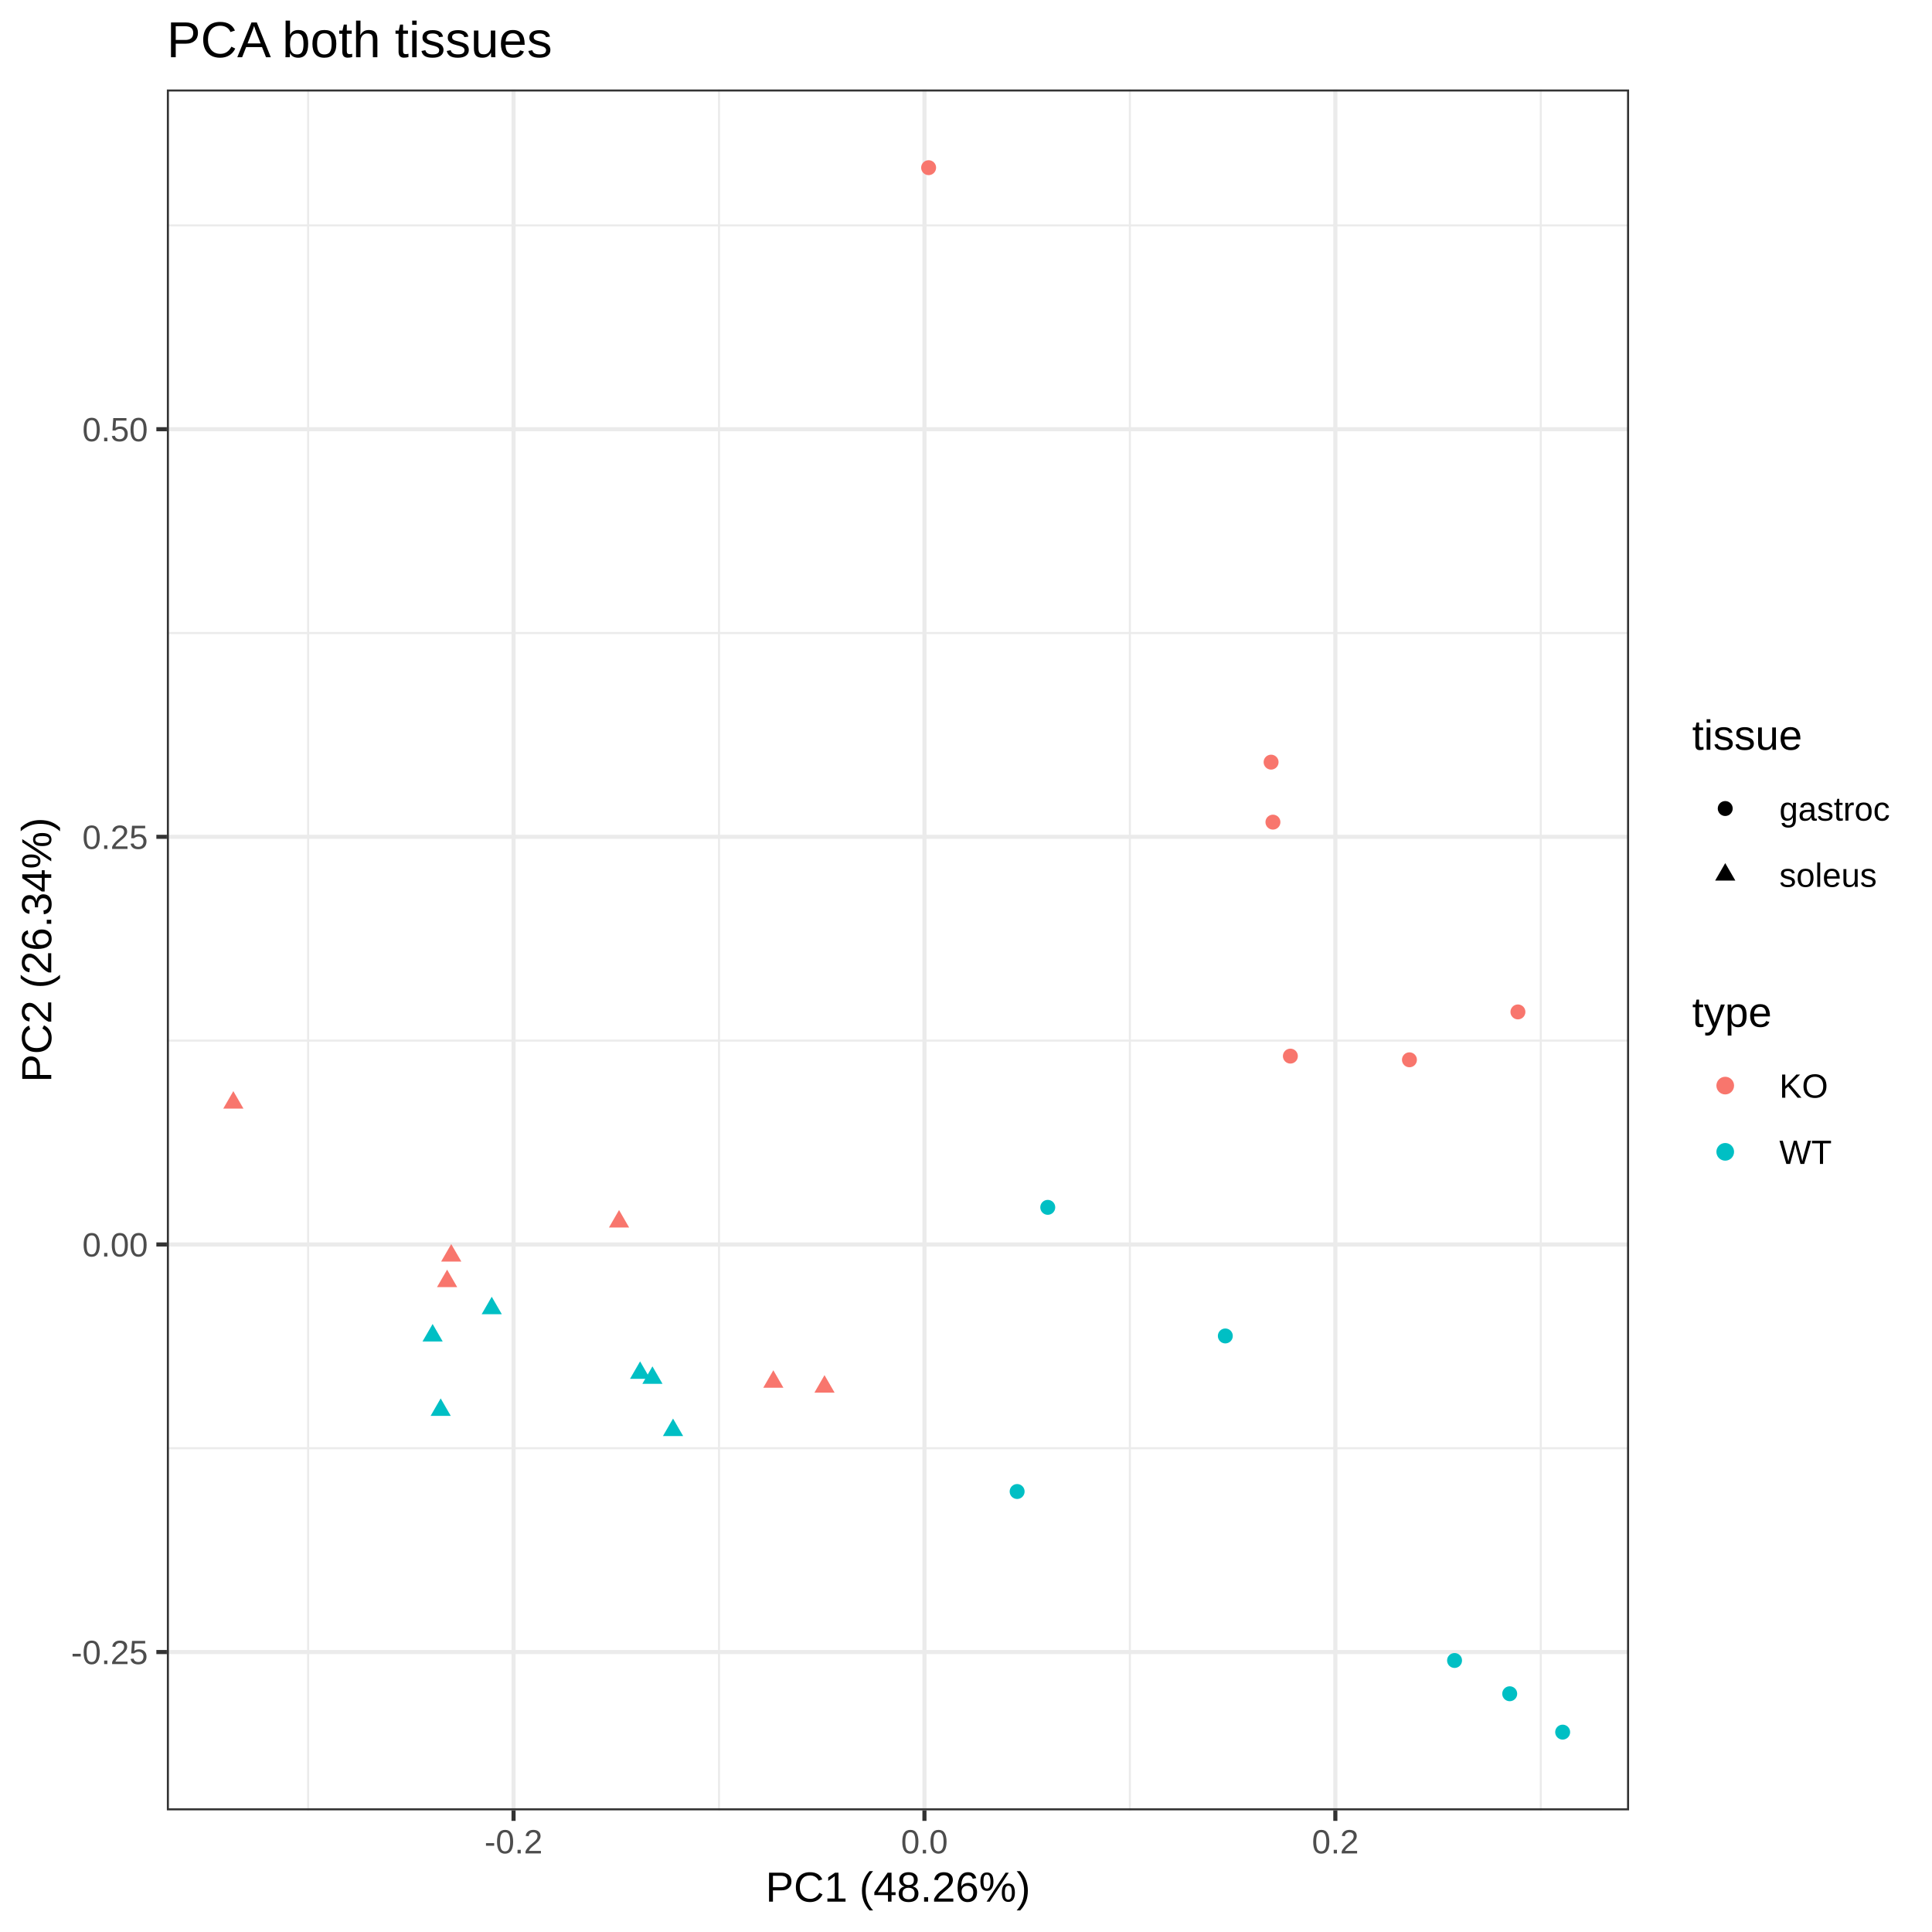
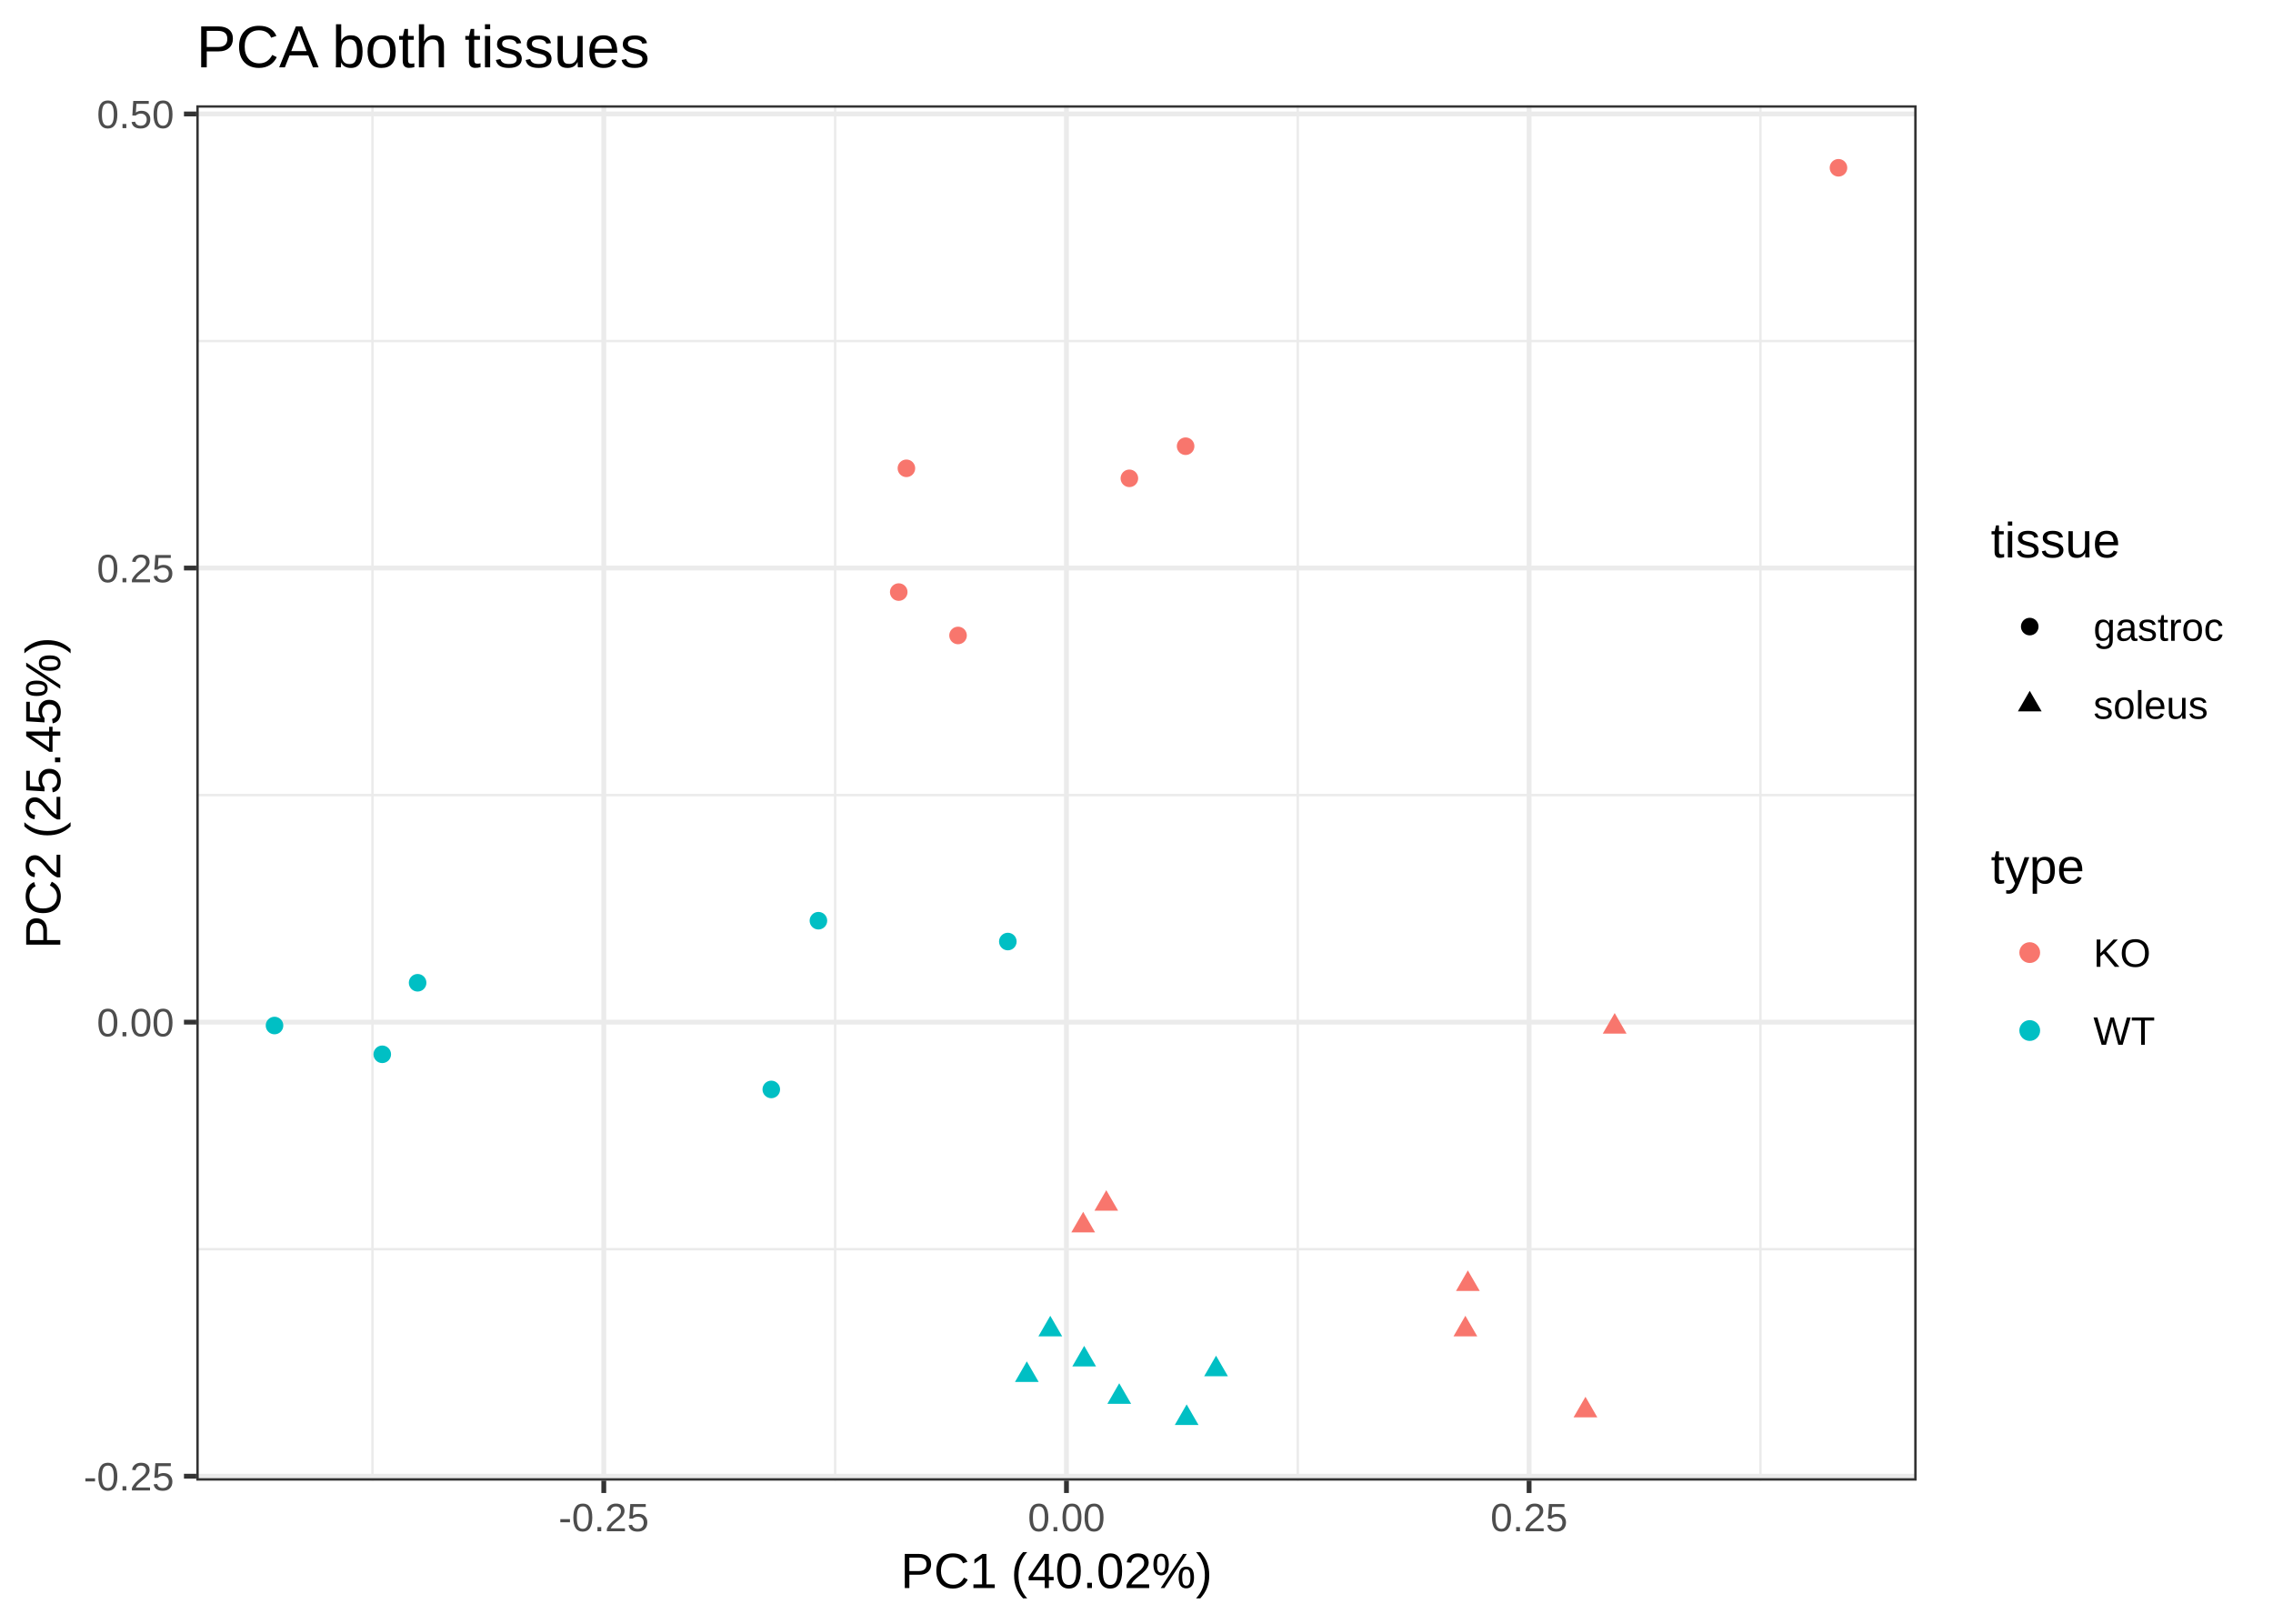
- <svg xmlns="http://www.w3.org/2000/svg" class="svglite" width="504.00pt" height="504.00pt" viewBox="0 0 504.00 504.00">
+ <svg xmlns="http://www.w3.org/2000/svg" class="svglite" width="504.00pt" height="360.00pt" viewBox="0 0 504.00 360.00">
  <defs>
    <style type="text/css">
    .svglite line, .svglite polyline, .svglite polygon, .svglite path, .svglite rect, .svglite circle {
      fill: none;
      stroke: #000000;
      stroke-linecap: round;
      stroke-linejoin: round;
      stroke-miterlimit: 10.00;
    }
    .svglite text {
      white-space: pre;
    }
  </style>
  </defs>
  <rect width="100%" height="100%" style="stroke: none; fill: #FFFFFF;" />
  <defs>
-     <clipPath id="cpMC4wMHw1MDQuMDB8MC4wMHw1MDQuMDA=">
-       <rect x="0.00" y="0.00" width="504.00" height="504.00" />
+     <clipPath id="cpMC4wMHw1MDQuMDB8MC4wMHwzNjAuMDA=">
+       <rect x="0.00" y="0.00" width="504.00" height="360.00" />
    </clipPath>
  </defs>
-   <g clip-path="url(#cpMC4wMHw1MDQuMDB8MC4wMHw1MDQuMDA=)">
-     <rect x="0.00" y="-0" width="504.00" height="504.00" style="stroke-width: 1.07; stroke: #FFFFFF; fill: #FFFFFF;" />
+   <g clip-path="url(#cpMC4wMHw1MDQuMDB8MC4wMHwzNjAuMDA=)">
+     <rect x="0.00" y="0.00" width="504.00" height="360.00" style="stroke-width: 1.07; stroke: #FFFFFF; fill: #FFFFFF;" />
  </g>
  <defs>
-     <clipPath id="cpNDMuNTN8NDI0Ljk5fDIzLjM0fDQ3Mi4yNw==">
-       <rect x="43.53" y="23.34" width="381.45" height="448.93" />
+     <clipPath id="cpNDMuNTN8NDI0Ljk5fDIzLjM0fDMyOC4yNw==">
+       <rect x="43.53" y="23.34" width="381.45" height="304.93" />
    </clipPath>
  </defs>
-   <g clip-path="url(#cpNDMuNTN8NDI0Ljk5fDIzLjM0fDQ3Mi4yNw==)">
-     <rect x="43.53" y="23.34" width="381.45" height="448.93" style="stroke-width: 1.07; stroke: none; fill: #FFFFFF;" />
-     <polyline points="43.53,377.80 424.99,377.80 " style="stroke-width: 0.53; stroke: #EBEBEB; stroke-linecap: butt;" />
-     <polyline points="43.53,271.47 424.99,271.47 " style="stroke-width: 0.53; stroke: #EBEBEB; stroke-linecap: butt;" />
-     <polyline points="43.53,165.14 424.99,165.14 " style="stroke-width: 0.53; stroke: #EBEBEB; stroke-linecap: butt;" />
-     <polyline points="43.53,58.80 424.99,58.80 " style="stroke-width: 0.53; stroke: #EBEBEB; stroke-linecap: butt;" />
-     <polyline points="80.38,472.27 80.38,23.34 " style="stroke-width: 0.53; stroke: #EBEBEB; stroke-linecap: butt;" />
-     <polyline points="187.57,472.27 187.57,23.34 " style="stroke-width: 0.53; stroke: #EBEBEB; stroke-linecap: butt;" />
-     <polyline points="294.75,472.27 294.75,23.34 " style="stroke-width: 0.53; stroke: #EBEBEB; stroke-linecap: butt;" />
-     <polyline points="401.94,472.27 401.94,23.34 " style="stroke-width: 0.53; stroke: #EBEBEB; stroke-linecap: butt;" />
-     <polyline points="43.53,430.97 424.99,430.97 " style="stroke-width: 1.07; stroke: #EBEBEB; stroke-linecap: butt;" />
-     <polyline points="43.53,324.64 424.99,324.64 " style="stroke-width: 1.07; stroke: #EBEBEB; stroke-linecap: butt;" />
-     <polyline points="43.53,218.30 424.99,218.30 " style="stroke-width: 1.07; stroke: #EBEBEB; stroke-linecap: butt;" />
-     <polyline points="43.53,111.97 424.99,111.97 " style="stroke-width: 1.07; stroke: #EBEBEB; stroke-linecap: butt;" />
-     <polyline points="133.97,472.27 133.97,23.34 " style="stroke-width: 1.07; stroke: #EBEBEB; stroke-linecap: butt;" />
-     <polyline points="241.16,472.27 241.16,23.34 " style="stroke-width: 1.07; stroke: #EBEBEB; stroke-linecap: butt;" />
-     <polyline points="348.35,472.27 348.35,23.34 " style="stroke-width: 1.07; stroke: #EBEBEB; stroke-linecap: butt;" />
-     <circle cx="319.65" cy="348.51" r="1.95" style="stroke-width: 0.71; stroke: none; fill: #00BFC4;" />
-     <circle cx="407.65" cy="451.86" r="1.95" style="stroke-width: 0.71; stroke: none; fill: #00BFC4;" />
-     <circle cx="379.45" cy="433.17" r="1.95" style="stroke-width: 0.71; stroke: none; fill: #00BFC4;" />
-     <circle cx="273.33" cy="314.96" r="1.95" style="stroke-width: 0.71; stroke: none; fill: #00BFC4;" />
-     <circle cx="265.34" cy="389.09" r="1.95" style="stroke-width: 0.71; stroke: none; fill: #00BFC4;" />
-     <circle cx="393.84" cy="441.85" r="1.95" style="stroke-width: 0.71; stroke: none; fill: #00BFC4;" />
-     <circle cx="332.07" cy="214.47" r="1.95" style="stroke-width: 0.71; stroke: none; fill: #F8766D;" />
-     <circle cx="367.68" cy="276.47" r="1.95" style="stroke-width: 0.71; stroke: none; fill: #F8766D;" />
-     <circle cx="395.98" cy="263.98" r="1.95" style="stroke-width: 0.71; stroke: none; fill: #F8766D;" />
-     <circle cx="331.59" cy="198.82" r="1.95" style="stroke-width: 0.71; stroke: none; fill: #F8766D;" />
-     <circle cx="336.62" cy="275.51" r="1.95" style="stroke-width: 0.71; stroke: none; fill: #F8766D;" />
-     <circle cx="242.25" cy="43.74" r="1.95" style="stroke-width: 0.71; stroke: none; fill: #F8766D;" />
-     <polygon points="166.98,355.14 169.61,359.70 164.35,359.70 " style="stroke-width: 0.71; stroke: none; fill: #00BFC4;" />
-     <polygon points="128.28,338.28 130.91,342.84 125.65,342.84 " style="stroke-width: 0.71; stroke: none; fill: #00BFC4;" />
-     <polygon points="114.96,364.80 117.59,369.36 112.33,369.36 " style="stroke-width: 0.71; stroke: none; fill: #00BFC4;" />
-     <polygon points="170.20,356.44 172.83,361.00 167.57,361.00 " style="stroke-width: 0.71; stroke: none; fill: #00BFC4;" />
-     <polygon points="112.86,345.39 115.49,349.95 110.22,349.95 " style="stroke-width: 0.71; stroke: none; fill: #00BFC4;" />
-     <polygon points="175.58,370.06 178.21,374.62 172.94,374.62 " style="stroke-width: 0.71; stroke: none; fill: #00BFC4;" />
-     <polygon points="60.87,284.64 63.51,289.20 58.24,289.20 " style="stroke-width: 0.71; stroke: none; fill: #F8766D;" />
-     <polygon points="161.49,315.66 164.12,320.22 158.86,320.22 " style="stroke-width: 0.71; stroke: none; fill: #F8766D;" />
-     <polygon points="201.74,357.46 204.37,362.02 199.11,362.02 " style="stroke-width: 0.71; stroke: none; fill: #F8766D;" />
-     <polygon points="116.64,331.21 119.27,335.77 114.00,335.77 " style="stroke-width: 0.71; stroke: none; fill: #F8766D;" />
-     <polygon points="117.71,324.54 120.35,329.10 115.08,329.10 " style="stroke-width: 0.71; stroke: none; fill: #F8766D;" />
-     <polygon points="215.09,358.73 217.72,363.29 212.46,363.29 " style="stroke-width: 0.71; stroke: none; fill: #F8766D;" />
-     <rect x="43.53" y="23.34" width="381.45" height="448.93" style="stroke-width: 1.07; stroke: #333333;" />
+   <g clip-path="url(#cpNDMuNTN8NDI0Ljk5fDIzLjM0fDMyOC4yNw==)">
+     <rect x="43.53" y="23.34" width="381.45" height="304.93" style="stroke-width: 1.07; stroke: none; fill: #FFFFFF;" />
+     <polyline points="43.53,276.96 424.99,276.96 " style="stroke-width: 0.53; stroke: #EBEBEB; stroke-linecap: butt;" />
+     <polyline points="43.53,176.28 424.99,176.28 " style="stroke-width: 0.53; stroke: #EBEBEB; stroke-linecap: butt;" />
+     <polyline points="43.53,75.61 424.99,75.61 " style="stroke-width: 0.53; stroke: #EBEBEB; stroke-linecap: butt;" />
+     <polyline points="82.59,328.27 82.59,23.34 " style="stroke-width: 0.53; stroke: #EBEBEB; stroke-linecap: butt;" />
+     <polyline points="185.18,328.27 185.18,23.34 " style="stroke-width: 0.53; stroke: #EBEBEB; stroke-linecap: butt;" />
+     <polyline points="287.76,328.27 287.76,23.34 " style="stroke-width: 0.53; stroke: #EBEBEB; stroke-linecap: butt;" />
+     <polyline points="390.34,328.27 390.34,23.34 " style="stroke-width: 0.53; stroke: #EBEBEB; stroke-linecap: butt;" />
+     <polyline points="43.53,327.29 424.99,327.29 " style="stroke-width: 1.07; stroke: #EBEBEB; stroke-linecap: butt;" />
+     <polyline points="43.53,226.62 424.99,226.62 " style="stroke-width: 1.07; stroke: #EBEBEB; stroke-linecap: butt;" />
+     <polyline points="43.53,125.94 424.99,125.94 " style="stroke-width: 1.07; stroke: #EBEBEB; stroke-linecap: butt;" />
+     <polyline points="43.53,25.27 424.99,25.27 " style="stroke-width: 1.07; stroke: #EBEBEB; stroke-linecap: butt;" />
+     <polyline points="133.88,328.27 133.88,23.34 " style="stroke-width: 1.07; stroke: #EBEBEB; stroke-linecap: butt;" />
+     <polyline points="236.47,328.27 236.47,23.34 " style="stroke-width: 1.07; stroke: #EBEBEB; stroke-linecap: butt;" />
+     <polyline points="339.05,328.27 339.05,23.34 " style="stroke-width: 1.07; stroke: #EBEBEB; stroke-linecap: butt;" />
+     <circle cx="181.47" cy="204.13" r="1.95" style="stroke-width: 0.71; stroke: none; fill: #00BFC4;" />
+     <circle cx="60.87" cy="227.37" r="1.95" style="stroke-width: 0.71; stroke: none; fill: #00BFC4;" />
+     <circle cx="92.60" cy="217.89" r="1.95" style="stroke-width: 0.71; stroke: none; fill: #00BFC4;" />
+     <circle cx="223.47" cy="208.75" r="1.95" style="stroke-width: 0.71; stroke: none; fill: #00BFC4;" />
+     <circle cx="171.02" cy="241.54" r="1.95" style="stroke-width: 0.71; stroke: none; fill: #00BFC4;" />
+     <circle cx="84.76" cy="233.75" r="1.95" style="stroke-width: 0.71; stroke: none; fill: #00BFC4;" />
+     <circle cx="262.89" cy="98.93" r="1.95" style="stroke-width: 0.71; stroke: none; fill: #F8766D;" />
+     <circle cx="199.28" cy="131.27" r="1.95" style="stroke-width: 0.71; stroke: none; fill: #F8766D;" />
+     <circle cx="200.98" cy="103.83" r="1.95" style="stroke-width: 0.71; stroke: none; fill: #F8766D;" />
+     <circle cx="250.42" cy="106.05" r="1.95" style="stroke-width: 0.71; stroke: none; fill: #F8766D;" />
+     <circle cx="212.43" cy="140.89" r="1.95" style="stroke-width: 0.71; stroke: none; fill: #F8766D;" />
+     <circle cx="407.65" cy="37.20" r="1.95" style="stroke-width: 0.71; stroke: none; fill: #F8766D;" />
+     <polygon points="227.68,301.83 230.31,306.39 225.05,306.39 " style="stroke-width: 0.71; stroke: none; fill: #00BFC4;" />
+     <polygon points="248.17,306.68 250.81,311.24 245.54,311.24 " style="stroke-width: 0.71; stroke: none; fill: #00BFC4;" />
+     <polygon points="263.12,311.37 265.75,315.93 260.49,315.93 " style="stroke-width: 0.71; stroke: none; fill: #00BFC4;" />
+     <polygon points="240.40,298.39 243.03,302.95 237.77,302.95 " style="stroke-width: 0.71; stroke: none; fill: #00BFC4;" />
+     <polygon points="269.64,300.57 272.27,305.13 267.00,305.13 " style="stroke-width: 0.71; stroke: none; fill: #00BFC4;" />
+     <polygon points="232.88,291.72 235.52,296.28 230.25,296.28 " style="stroke-width: 0.71; stroke: none; fill: #00BFC4;" />
+     <polygon points="351.55,309.68 354.18,314.24 348.91,314.24 " style="stroke-width: 0.71; stroke: none; fill: #F8766D;" />
+     <polygon points="358.03,224.60 360.66,229.16 355.39,229.16 " style="stroke-width: 0.71; stroke: none; fill: #F8766D;" />
+     <polygon points="240.18,268.67 242.81,273.23 237.55,273.23 " style="stroke-width: 0.71; stroke: none; fill: #F8766D;" />
+     <polygon points="324.92,291.72 327.56,296.28 322.29,296.28 " style="stroke-width: 0.71; stroke: none; fill: #F8766D;" />
+     <polygon points="325.47,281.66 328.11,286.22 322.84,286.22 " style="stroke-width: 0.71; stroke: none; fill: #F8766D;" />
+     <polygon points="245.30,263.87 247.93,268.43 242.67,268.43 " style="stroke-width: 0.71; stroke: none; fill: #F8766D;" />
+     <rect x="43.53" y="23.34" width="381.45" height="304.93" style="stroke-width: 1.07; stroke: #333333;" />
  </g>
-   <g clip-path="url(#cpMC4wMHw1MDQuMDB8MC4wMHw1MDQuMDA=)">
-     <text x="38.60" y="434.12" text-anchor="end" style="font-size: 8.80px;fill: #4D4D4D; font-family: &quot;Arial&quot;;" textLength="20.06px" lengthAdjust="spacingAndGlyphs">-0.25</text>
-     <text x="38.60" y="327.79" text-anchor="end" style="font-size: 8.80px;fill: #4D4D4D; font-family: &quot;Arial&quot;;" textLength="17.13px" lengthAdjust="spacingAndGlyphs">0.00</text>
-     <text x="38.60" y="221.46" text-anchor="end" style="font-size: 8.80px;fill: #4D4D4D; font-family: &quot;Arial&quot;;" textLength="17.13px" lengthAdjust="spacingAndGlyphs">0.25</text>
-     <text x="38.60" y="115.12" text-anchor="end" style="font-size: 8.80px;fill: #4D4D4D; font-family: &quot;Arial&quot;;" textLength="17.13px" lengthAdjust="spacingAndGlyphs">0.50</text>
-     <polyline points="40.79,430.97 43.53,430.97 " style="stroke-width: 1.07; stroke: #333333; stroke-linecap: butt;" />
-     <polyline points="40.79,324.64 43.53,324.64 " style="stroke-width: 1.07; stroke: #333333; stroke-linecap: butt;" />
-     <polyline points="40.79,218.30 43.53,218.30 " style="stroke-width: 1.07; stroke: #333333; stroke-linecap: butt;" />
-     <polyline points="40.79,111.97 43.53,111.97 " style="stroke-width: 1.07; stroke: #333333; stroke-linecap: butt;" />
-     <polyline points="133.97,475.01 133.97,472.27 " style="stroke-width: 1.07; stroke: #333333; stroke-linecap: butt;" />
-     <polyline points="241.16,475.01 241.16,472.27 " style="stroke-width: 1.07; stroke: #333333; stroke-linecap: butt;" />
-     <polyline points="348.35,475.01 348.35,472.27 " style="stroke-width: 1.07; stroke: #333333; stroke-linecap: butt;" />
-     <text x="133.97" y="483.50" text-anchor="middle" style="font-size: 8.80px;fill: #4D4D4D; font-family: &quot;Arial&quot;;" textLength="15.16px" lengthAdjust="spacingAndGlyphs">-0.2</text>
-     <text x="241.16" y="483.50" text-anchor="middle" style="font-size: 8.80px;fill: #4D4D4D; font-family: &quot;Arial&quot;;" textLength="12.23px" lengthAdjust="spacingAndGlyphs">0.0</text>
-     <text x="348.35" y="483.50" text-anchor="middle" style="font-size: 8.80px;fill: #4D4D4D; font-family: &quot;Arial&quot;;" textLength="12.23px" lengthAdjust="spacingAndGlyphs">0.2</text>
-     <text x="234.26" y="496.09" text-anchor="middle" style="font-size: 11.00px; font-family: &quot;Arial&quot;;" textLength="69.09px" lengthAdjust="spacingAndGlyphs">PC1 (48.26%)</text>
-     <text transform="translate(13.37,247.80) rotate(-90)" text-anchor="middle" style="font-size: 11.00px; font-family: &quot;Arial&quot;;" textLength="69.09px" lengthAdjust="spacingAndGlyphs">PC2 (26.34%)</text>
-     <rect x="435.94" y="181.00" width="62.58" height="61.32" style="stroke-width: 1.07; stroke: none; fill: #FFFFFF;" />
-     <text x="441.42" y="195.59" style="font-size: 11.00px; font-family: &quot;Arial&quot;;" textLength="28.74px" lengthAdjust="spacingAndGlyphs">tissue</text>
-     <rect x="441.42" y="202.28" width="17.28" height="17.28" style="stroke-width: 1.07; stroke: none; fill: #FFFFFF;" />
-     <circle cx="450.06" cy="210.92" r="1.95" style="stroke-width: 0.71; stroke: none; fill: #000000;" />
-     <rect x="441.42" y="219.56" width="17.28" height="17.28" style="stroke-width: 1.07; stroke: none; fill: #FFFFFF;" />
-     <polygon points="450.06,225.16 452.70,229.72 447.43,229.72 " style="stroke-width: 0.71; stroke: none; fill: #000000;" />
-     <text x="464.18" y="214.08" style="font-size: 8.80px; font-family: &quot;Arial&quot;;" textLength="28.86px" lengthAdjust="spacingAndGlyphs">gastroc</text>
-     <text x="464.18" y="231.36" style="font-size: 8.80px; font-family: &quot;Arial&quot;;" textLength="25.44px" lengthAdjust="spacingAndGlyphs">soleus</text>
-     <rect x="435.94" y="253.28" width="47.39" height="61.32" style="stroke-width: 1.07; stroke: none; fill: #FFFFFF;" />
-     <text x="441.42" y="267.87" style="font-size: 11.00px; font-family: &quot;Arial&quot;;" textLength="20.79px" lengthAdjust="spacingAndGlyphs">type</text>
-     <rect x="441.42" y="274.56" width="17.28" height="17.28" style="stroke-width: 1.07; stroke: none; fill: #FFFFFF;" />
-     <circle cx="450.06" cy="283.20" r="1.95" style="stroke-width: 0.71; stroke: #F8766D; fill: #F8766D;" />
-     <rect x="441.42" y="291.84" width="17.28" height="17.28" style="stroke-width: 1.07; stroke: none; fill: #FFFFFF;" />
-     <circle cx="450.06" cy="300.48" r="1.95" style="stroke-width: 0.71; stroke: #00BFC4; fill: #00BFC4;" />
-     <text x="464.18" y="286.36" style="font-size: 8.80px; font-family: &quot;Arial&quot;;" textLength="12.71px" lengthAdjust="spacingAndGlyphs">KO</text>
-     <text x="464.18" y="303.64" style="font-size: 8.80px; font-family: &quot;Arial&quot;;" textLength="13.67px" lengthAdjust="spacingAndGlyphs">WT</text>
+   <g clip-path="url(#cpMC4wMHw1MDQuMDB8MC4wMHwzNjAuMDA=)">
+     <text x="38.60" y="330.45" text-anchor="end" style="font-size: 8.80px;fill: #4D4D4D; font-family: &quot;Arial&quot;;" textLength="20.06px" lengthAdjust="spacingAndGlyphs">-0.25</text>
+     <text x="38.60" y="229.77" text-anchor="end" style="font-size: 8.80px;fill: #4D4D4D; font-family: &quot;Arial&quot;;" textLength="17.13px" lengthAdjust="spacingAndGlyphs">0.00</text>
+     <text x="38.60" y="129.10" text-anchor="end" style="font-size: 8.80px;fill: #4D4D4D; font-family: &quot;Arial&quot;;" textLength="17.13px" lengthAdjust="spacingAndGlyphs">0.25</text>
+     <text x="38.60" y="28.42" text-anchor="end" style="font-size: 8.80px;fill: #4D4D4D; font-family: &quot;Arial&quot;;" textLength="17.13px" lengthAdjust="spacingAndGlyphs">0.50</text>
+     <polyline points="40.79,327.29 43.53,327.29 " style="stroke-width: 1.07; stroke: #333333; stroke-linecap: butt;" />
+     <polyline points="40.79,226.62 43.53,226.62 " style="stroke-width: 1.07; stroke: #333333; stroke-linecap: butt;" />
+     <polyline points="40.79,125.94 43.53,125.94 " style="stroke-width: 1.07; stroke: #333333; stroke-linecap: butt;" />
+     <polyline points="40.79,25.27 43.53,25.27 " style="stroke-width: 1.07; stroke: #333333; stroke-linecap: butt;" />
+     <polyline points="133.88,331.01 133.88,328.27 " style="stroke-width: 1.07; stroke: #333333; stroke-linecap: butt;" />
+     <polyline points="236.47,331.01 236.47,328.27 " style="stroke-width: 1.07; stroke: #333333; stroke-linecap: butt;" />
+     <polyline points="339.05,331.01 339.05,328.27 " style="stroke-width: 1.07; stroke: #333333; stroke-linecap: butt;" />
+     <text x="133.88" y="339.50" text-anchor="middle" style="font-size: 8.80px;fill: #4D4D4D; font-family: &quot;Arial&quot;;" textLength="20.06px" lengthAdjust="spacingAndGlyphs">-0.25</text>
+     <text x="236.47" y="339.50" text-anchor="middle" style="font-size: 8.80px;fill: #4D4D4D; font-family: &quot;Arial&quot;;" textLength="17.13px" lengthAdjust="spacingAndGlyphs">0.00</text>
+     <text x="339.05" y="339.50" text-anchor="middle" style="font-size: 8.80px;fill: #4D4D4D; font-family: &quot;Arial&quot;;" textLength="17.13px" lengthAdjust="spacingAndGlyphs">0.25</text>
+     <text x="234.26" y="352.09" text-anchor="middle" style="font-size: 11.00px; font-family: &quot;Arial&quot;;" textLength="69.09px" lengthAdjust="spacingAndGlyphs">PC1 (40.02%)</text>
+     <text transform="translate(13.37,175.80) rotate(-90)" text-anchor="middle" style="font-size: 11.00px; font-family: &quot;Arial&quot;;" textLength="69.09px" lengthAdjust="spacingAndGlyphs">PC2 (25.45%)</text>
+     <rect x="435.94" y="109.00" width="62.58" height="61.32" style="stroke-width: 1.07; stroke: none; fill: #FFFFFF;" />
+     <text x="441.42" y="123.59" style="font-size: 11.00px; font-family: &quot;Arial&quot;;" textLength="28.74px" lengthAdjust="spacingAndGlyphs">tissue</text>
+     <rect x="441.42" y="130.28" width="17.28" height="17.28" style="stroke-width: 1.07; stroke: none; fill: #FFFFFF;" />
+     <circle cx="450.06" cy="138.92" r="1.95" style="stroke-width: 0.71; stroke: none; fill: #000000;" />
+     <rect x="441.42" y="147.56" width="17.28" height="17.28" style="stroke-width: 1.07; stroke: none; fill: #FFFFFF;" />
+     <polygon points="450.06,153.16 452.70,157.72 447.43,157.72 " style="stroke-width: 0.71; stroke: none; fill: #000000;" />
+     <text x="464.18" y="142.08" style="font-size: 8.80px; font-family: &quot;Arial&quot;;" textLength="28.86px" lengthAdjust="spacingAndGlyphs">gastroc</text>
+     <text x="464.18" y="159.36" style="font-size: 8.80px; font-family: &quot;Arial&quot;;" textLength="25.44px" lengthAdjust="spacingAndGlyphs">soleus</text>
+     <rect x="435.94" y="181.28" width="47.39" height="61.32" style="stroke-width: 1.07; stroke: none; fill: #FFFFFF;" />
+     <text x="441.42" y="195.87" style="font-size: 11.00px; font-family: &quot;Arial&quot;;" textLength="20.79px" lengthAdjust="spacingAndGlyphs">type</text>
+     <rect x="441.42" y="202.56" width="17.28" height="17.28" style="stroke-width: 1.07; stroke: none; fill: #FFFFFF;" />
+     <circle cx="450.06" cy="211.20" r="1.95" style="stroke-width: 0.71; stroke: #F8766D; fill: #F8766D;" />
+     <rect x="441.42" y="219.84" width="17.28" height="17.28" style="stroke-width: 1.07; stroke: none; fill: #FFFFFF;" />
+     <circle cx="450.06" cy="228.48" r="1.95" style="stroke-width: 0.71; stroke: #00BFC4; fill: #00BFC4;" />
+     <text x="464.18" y="214.36" style="font-size: 8.80px; font-family: &quot;Arial&quot;;" textLength="12.71px" lengthAdjust="spacingAndGlyphs">KO</text>
+     <text x="464.18" y="231.64" style="font-size: 8.80px; font-family: &quot;Arial&quot;;" textLength="13.67px" lengthAdjust="spacingAndGlyphs">WT</text>
    <text x="43.53" y="14.94" style="font-size: 13.20px; font-family: &quot;Arial&quot;;" textLength="101.18px" lengthAdjust="spacingAndGlyphs">PCA both tissues</text>
  </g>
</svg>
